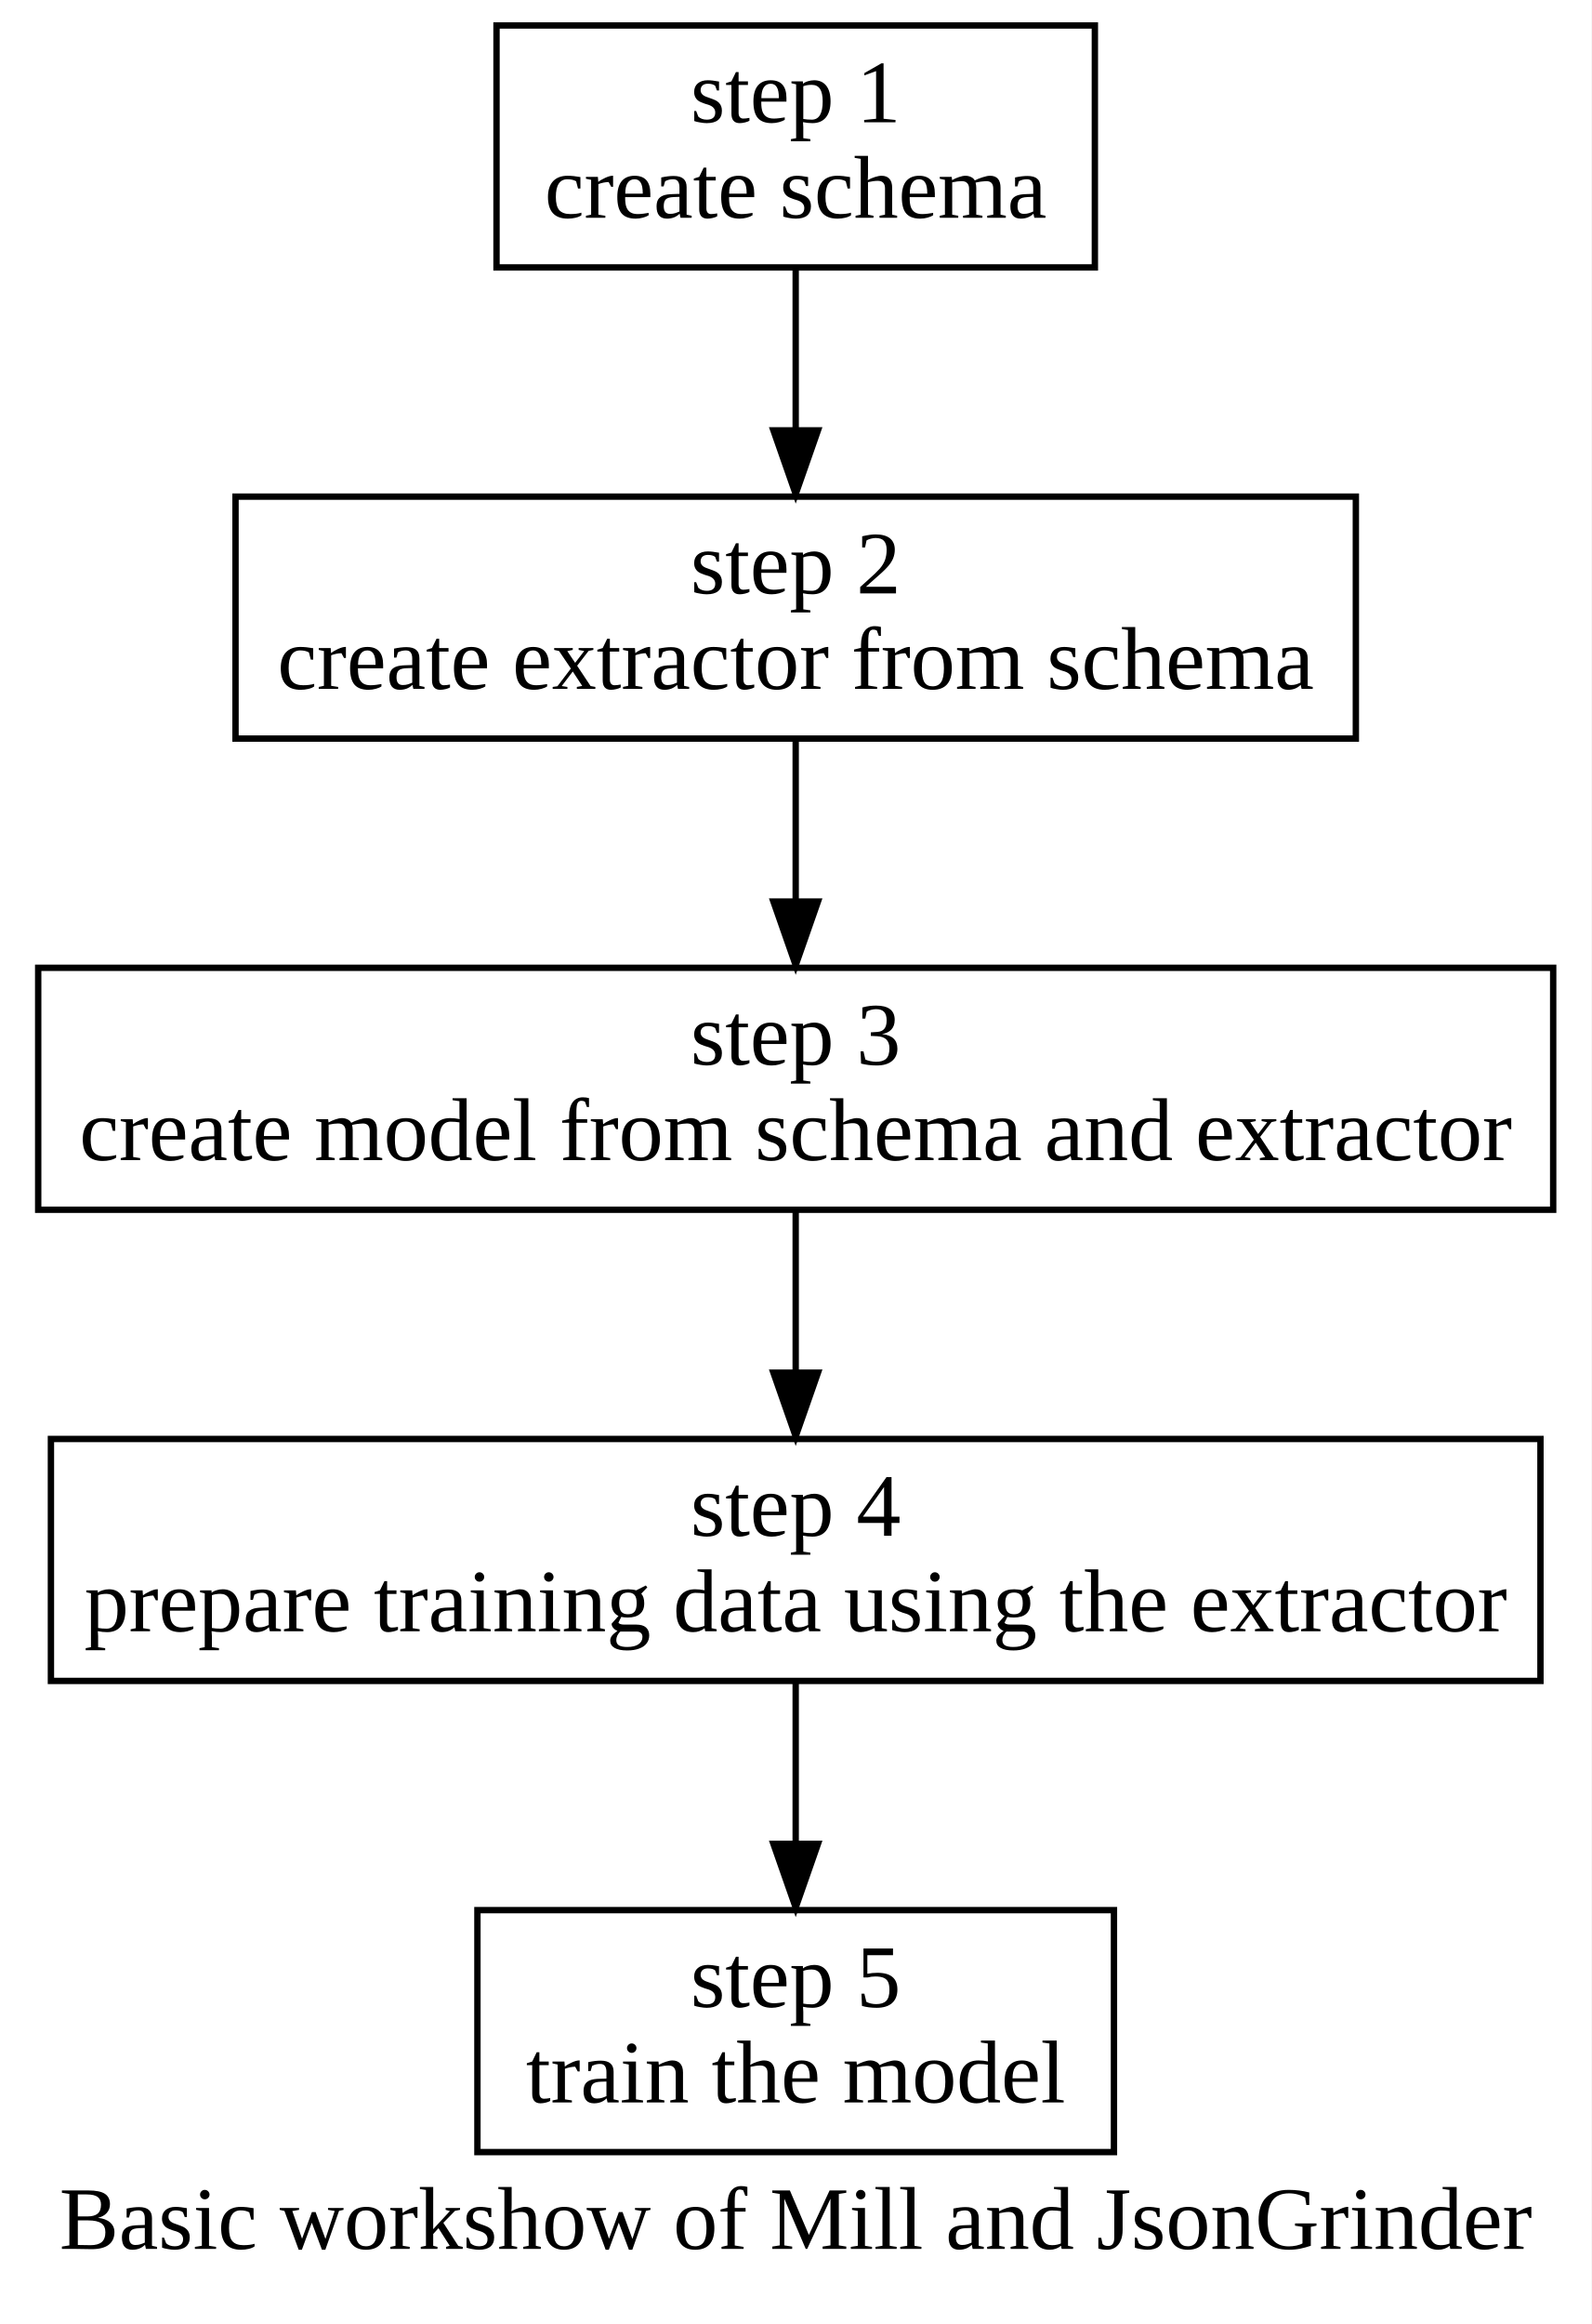
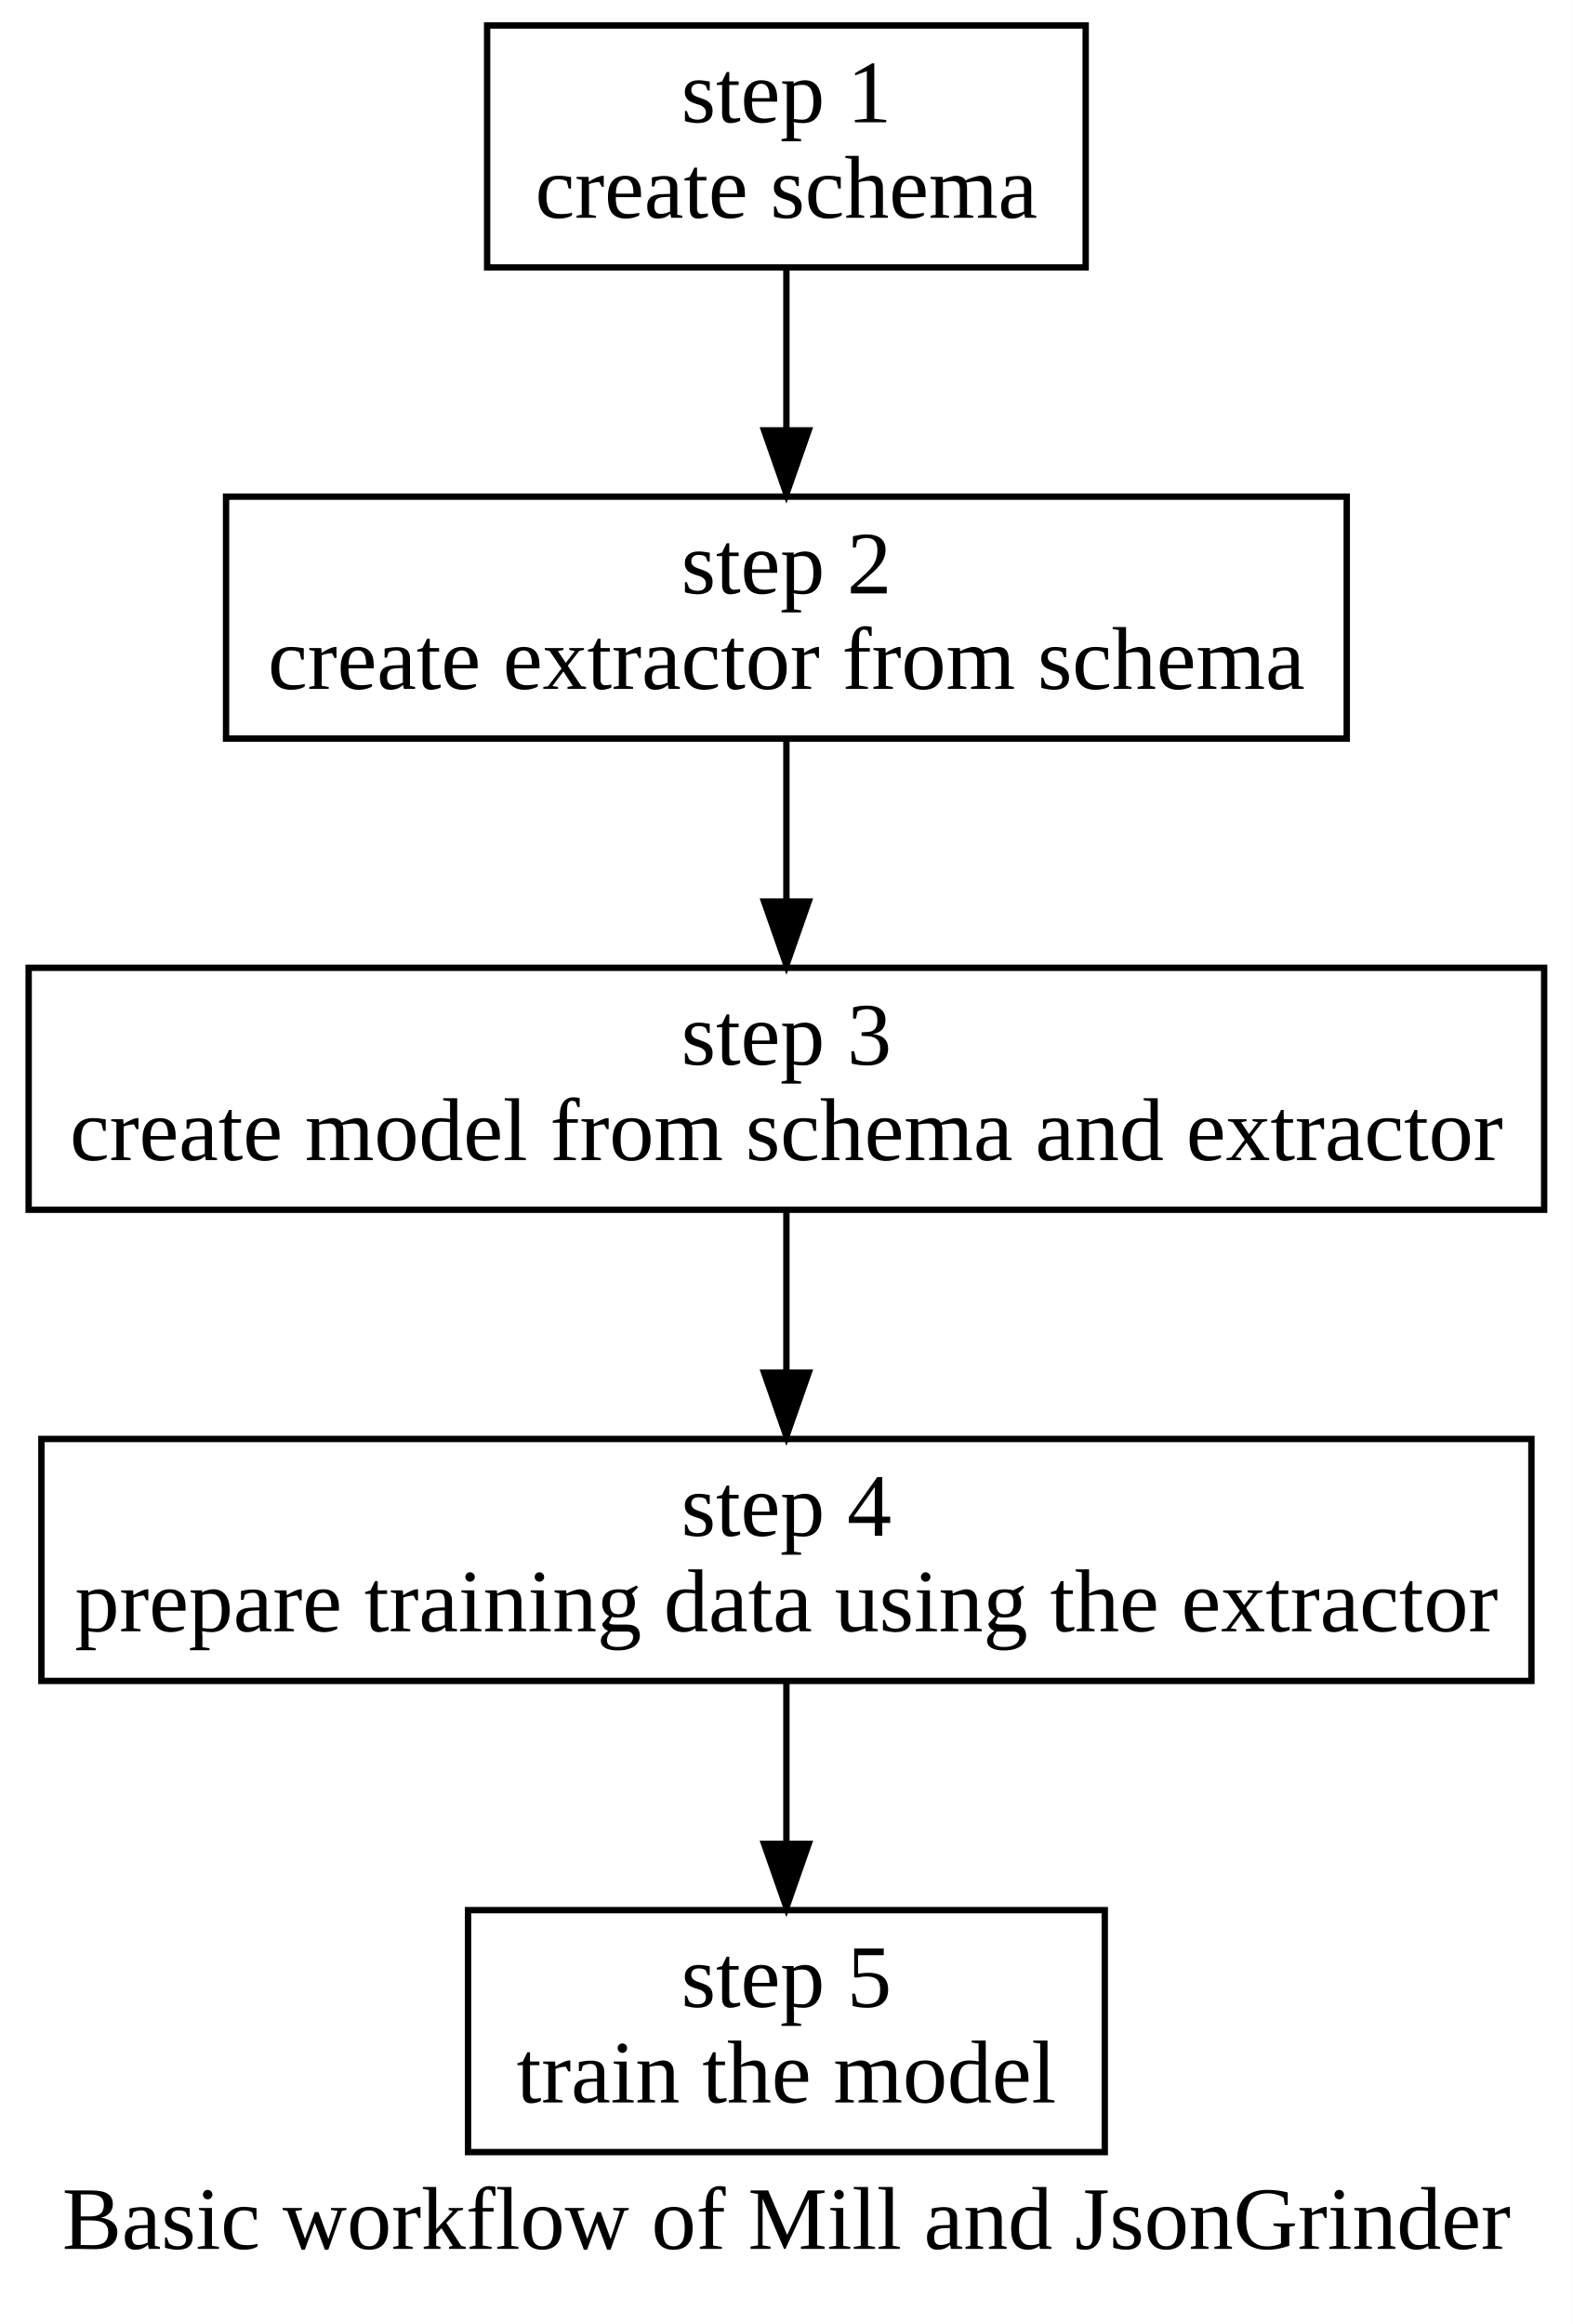
- <svg xmlns="http://www.w3.org/2000/svg" width="250pt" height="365pt" viewBox="0.00 0.00 250.00 365.00">
+ <svg xmlns="http://www.w3.org/2000/svg" width="247pt" height="365pt" viewBox="0.00 0.00 247.00 365.00">
  <g id="graph0" class="graph" transform="scale(1 1) rotate(0) translate(4 361)">
-     <polygon fill="white" stroke="transparent" points="-4,4 -4,-361 246,-361 246,4 -4,4" />
-     <text text-anchor="middle" x="121" y="-7.8" font-family="Times New Roman,serif" font-size="14.00">Basic workshow of Mill and JsonGrinder</text>
+     <polygon fill="white" stroke="transparent" points="-4,4 -4,-361 243,-361 243,4 -4,4" />
+     <text text-anchor="middle" x="119.5" y="-7.8" font-family="Times New Roman,serif" font-size="14.00">Basic workflow of Mill and JsonGrinder</text>
    <g id="node1" class="node">
-       <polygon fill="none" stroke="black" points="168,-357 74,-357 74,-319 168,-319 168,-357" />
-       <text text-anchor="middle" x="121" y="-341.8" font-family="Times New Roman,serif" font-size="14.00">step 1</text>
-       <text text-anchor="middle" x="121" y="-326.8" font-family="Times New Roman,serif" font-size="14.00">create schema</text>
+       <polygon fill="none" stroke="black" points="166.5,-357 72.5,-357 72.5,-319 166.5,-319 166.5,-357" />
+       <text text-anchor="middle" x="119.5" y="-341.8" font-family="Times New Roman,serif" font-size="14.00">step 1</text>
+       <text text-anchor="middle" x="119.5" y="-326.8" font-family="Times New Roman,serif" font-size="14.00">create schema</text>
    </g>
    <g id="node2" class="node">
-       <polygon fill="none" stroke="black" points="209,-283 33,-283 33,-245 209,-245 209,-283" />
-       <text text-anchor="middle" x="121" y="-267.8" font-family="Times New Roman,serif" font-size="14.00">step 2</text>
-       <text text-anchor="middle" x="121" y="-252.8" font-family="Times New Roman,serif" font-size="14.00">create extractor from schema</text>
+       <polygon fill="none" stroke="black" points="207.5,-283 31.5,-283 31.5,-245 207.5,-245 207.5,-283" />
+       <text text-anchor="middle" x="119.5" y="-267.8" font-family="Times New Roman,serif" font-size="14.00">step 2</text>
+       <text text-anchor="middle" x="119.5" y="-252.8" font-family="Times New Roman,serif" font-size="14.00">create extractor from schema</text>
    </g>
    <g id="edge1" class="edge">
-       <path fill="none" stroke="black" d="M121,-318.83C121,-311.13 121,-301.97 121,-293.42" />
-       <polygon fill="black" stroke="black" points="124.5,-293.41 121,-283.41 117.5,-293.41 124.5,-293.41" />
+       <path fill="none" stroke="black" d="M119.5,-318.83C119.5,-311.13 119.5,-301.97 119.5,-293.42" />
+       <polygon fill="black" stroke="black" points="123,-293.41 119.5,-283.41 116,-293.41 123,-293.41" />
    </g>
    <g id="node3" class="node">
-       <polygon fill="none" stroke="black" points="240,-209 2,-209 2,-171 240,-171 240,-209" />
-       <text text-anchor="middle" x="121" y="-193.8" font-family="Times New Roman,serif" font-size="14.00">step 3</text>
-       <text text-anchor="middle" x="121" y="-178.8" font-family="Times New Roman,serif" font-size="14.00">create model from schema and extractor</text>
+       <polygon fill="none" stroke="black" points="238.5,-209 0.5,-209 0.5,-171 238.5,-171 238.5,-209" />
+       <text text-anchor="middle" x="119.5" y="-193.8" font-family="Times New Roman,serif" font-size="14.00">step 3</text>
+       <text text-anchor="middle" x="119.5" y="-178.8" font-family="Times New Roman,serif" font-size="14.00">create model from schema and extractor</text>
    </g>
    <g id="edge2" class="edge">
-       <path fill="none" stroke="black" d="M121,-244.83C121,-237.13 121,-227.97 121,-219.42" />
-       <polygon fill="black" stroke="black" points="124.5,-219.41 121,-209.41 117.5,-219.41 124.5,-219.41" />
+       <path fill="none" stroke="black" d="M119.5,-244.83C119.5,-237.13 119.5,-227.97 119.5,-219.42" />
+       <polygon fill="black" stroke="black" points="123,-219.41 119.5,-209.41 116,-219.41 123,-219.41" />
    </g>
    <g id="node4" class="node">
-       <polygon fill="none" stroke="black" points="238,-135 4,-135 4,-97 238,-97 238,-135" />
-       <text text-anchor="middle" x="121" y="-119.8" font-family="Times New Roman,serif" font-size="14.00">step 4</text>
-       <text text-anchor="middle" x="121" y="-104.8" font-family="Times New Roman,serif" font-size="14.00">prepare training data using the extractor</text>
+       <polygon fill="none" stroke="black" points="236.5,-135 2.5,-135 2.5,-97 236.5,-97 236.5,-135" />
+       <text text-anchor="middle" x="119.5" y="-119.8" font-family="Times New Roman,serif" font-size="14.00">step 4</text>
+       <text text-anchor="middle" x="119.5" y="-104.8" font-family="Times New Roman,serif" font-size="14.00">prepare training data using the extractor</text>
    </g>
    <g id="edge3" class="edge">
-       <path fill="none" stroke="black" d="M121,-170.83C121,-163.13 121,-153.97 121,-145.42" />
-       <polygon fill="black" stroke="black" points="124.5,-145.41 121,-135.41 117.5,-145.41 124.5,-145.41" />
+       <path fill="none" stroke="black" d="M119.5,-170.83C119.5,-163.13 119.5,-153.97 119.5,-145.42" />
+       <polygon fill="black" stroke="black" points="123,-145.41 119.5,-135.41 116,-145.41 123,-145.41" />
    </g>
    <g id="node5" class="node">
-       <polygon fill="none" stroke="black" points="171,-61 71,-61 71,-23 171,-23 171,-61" />
-       <text text-anchor="middle" x="121" y="-45.8" font-family="Times New Roman,serif" font-size="14.00">step 5</text>
-       <text text-anchor="middle" x="121" y="-30.8" font-family="Times New Roman,serif" font-size="14.00">train the model</text>
+       <polygon fill="none" stroke="black" points="169.5,-61 69.5,-61 69.5,-23 169.5,-23 169.5,-61" />
+       <text text-anchor="middle" x="119.5" y="-45.8" font-family="Times New Roman,serif" font-size="14.00">step 5</text>
+       <text text-anchor="middle" x="119.5" y="-30.8" font-family="Times New Roman,serif" font-size="14.00">train the model</text>
    </g>
    <g id="edge4" class="edge">
-       <path fill="none" stroke="black" d="M121,-96.83C121,-89.13 121,-79.97 121,-71.42" />
-       <polygon fill="black" stroke="black" points="124.5,-71.41 121,-61.41 117.5,-71.41 124.5,-71.41" />
+       <path fill="none" stroke="black" d="M119.5,-96.83C119.5,-89.13 119.5,-79.97 119.5,-71.42" />
+       <polygon fill="black" stroke="black" points="123,-71.41 119.5,-61.41 116,-71.41 123,-71.41" />
    </g>
  </g>
</svg>
